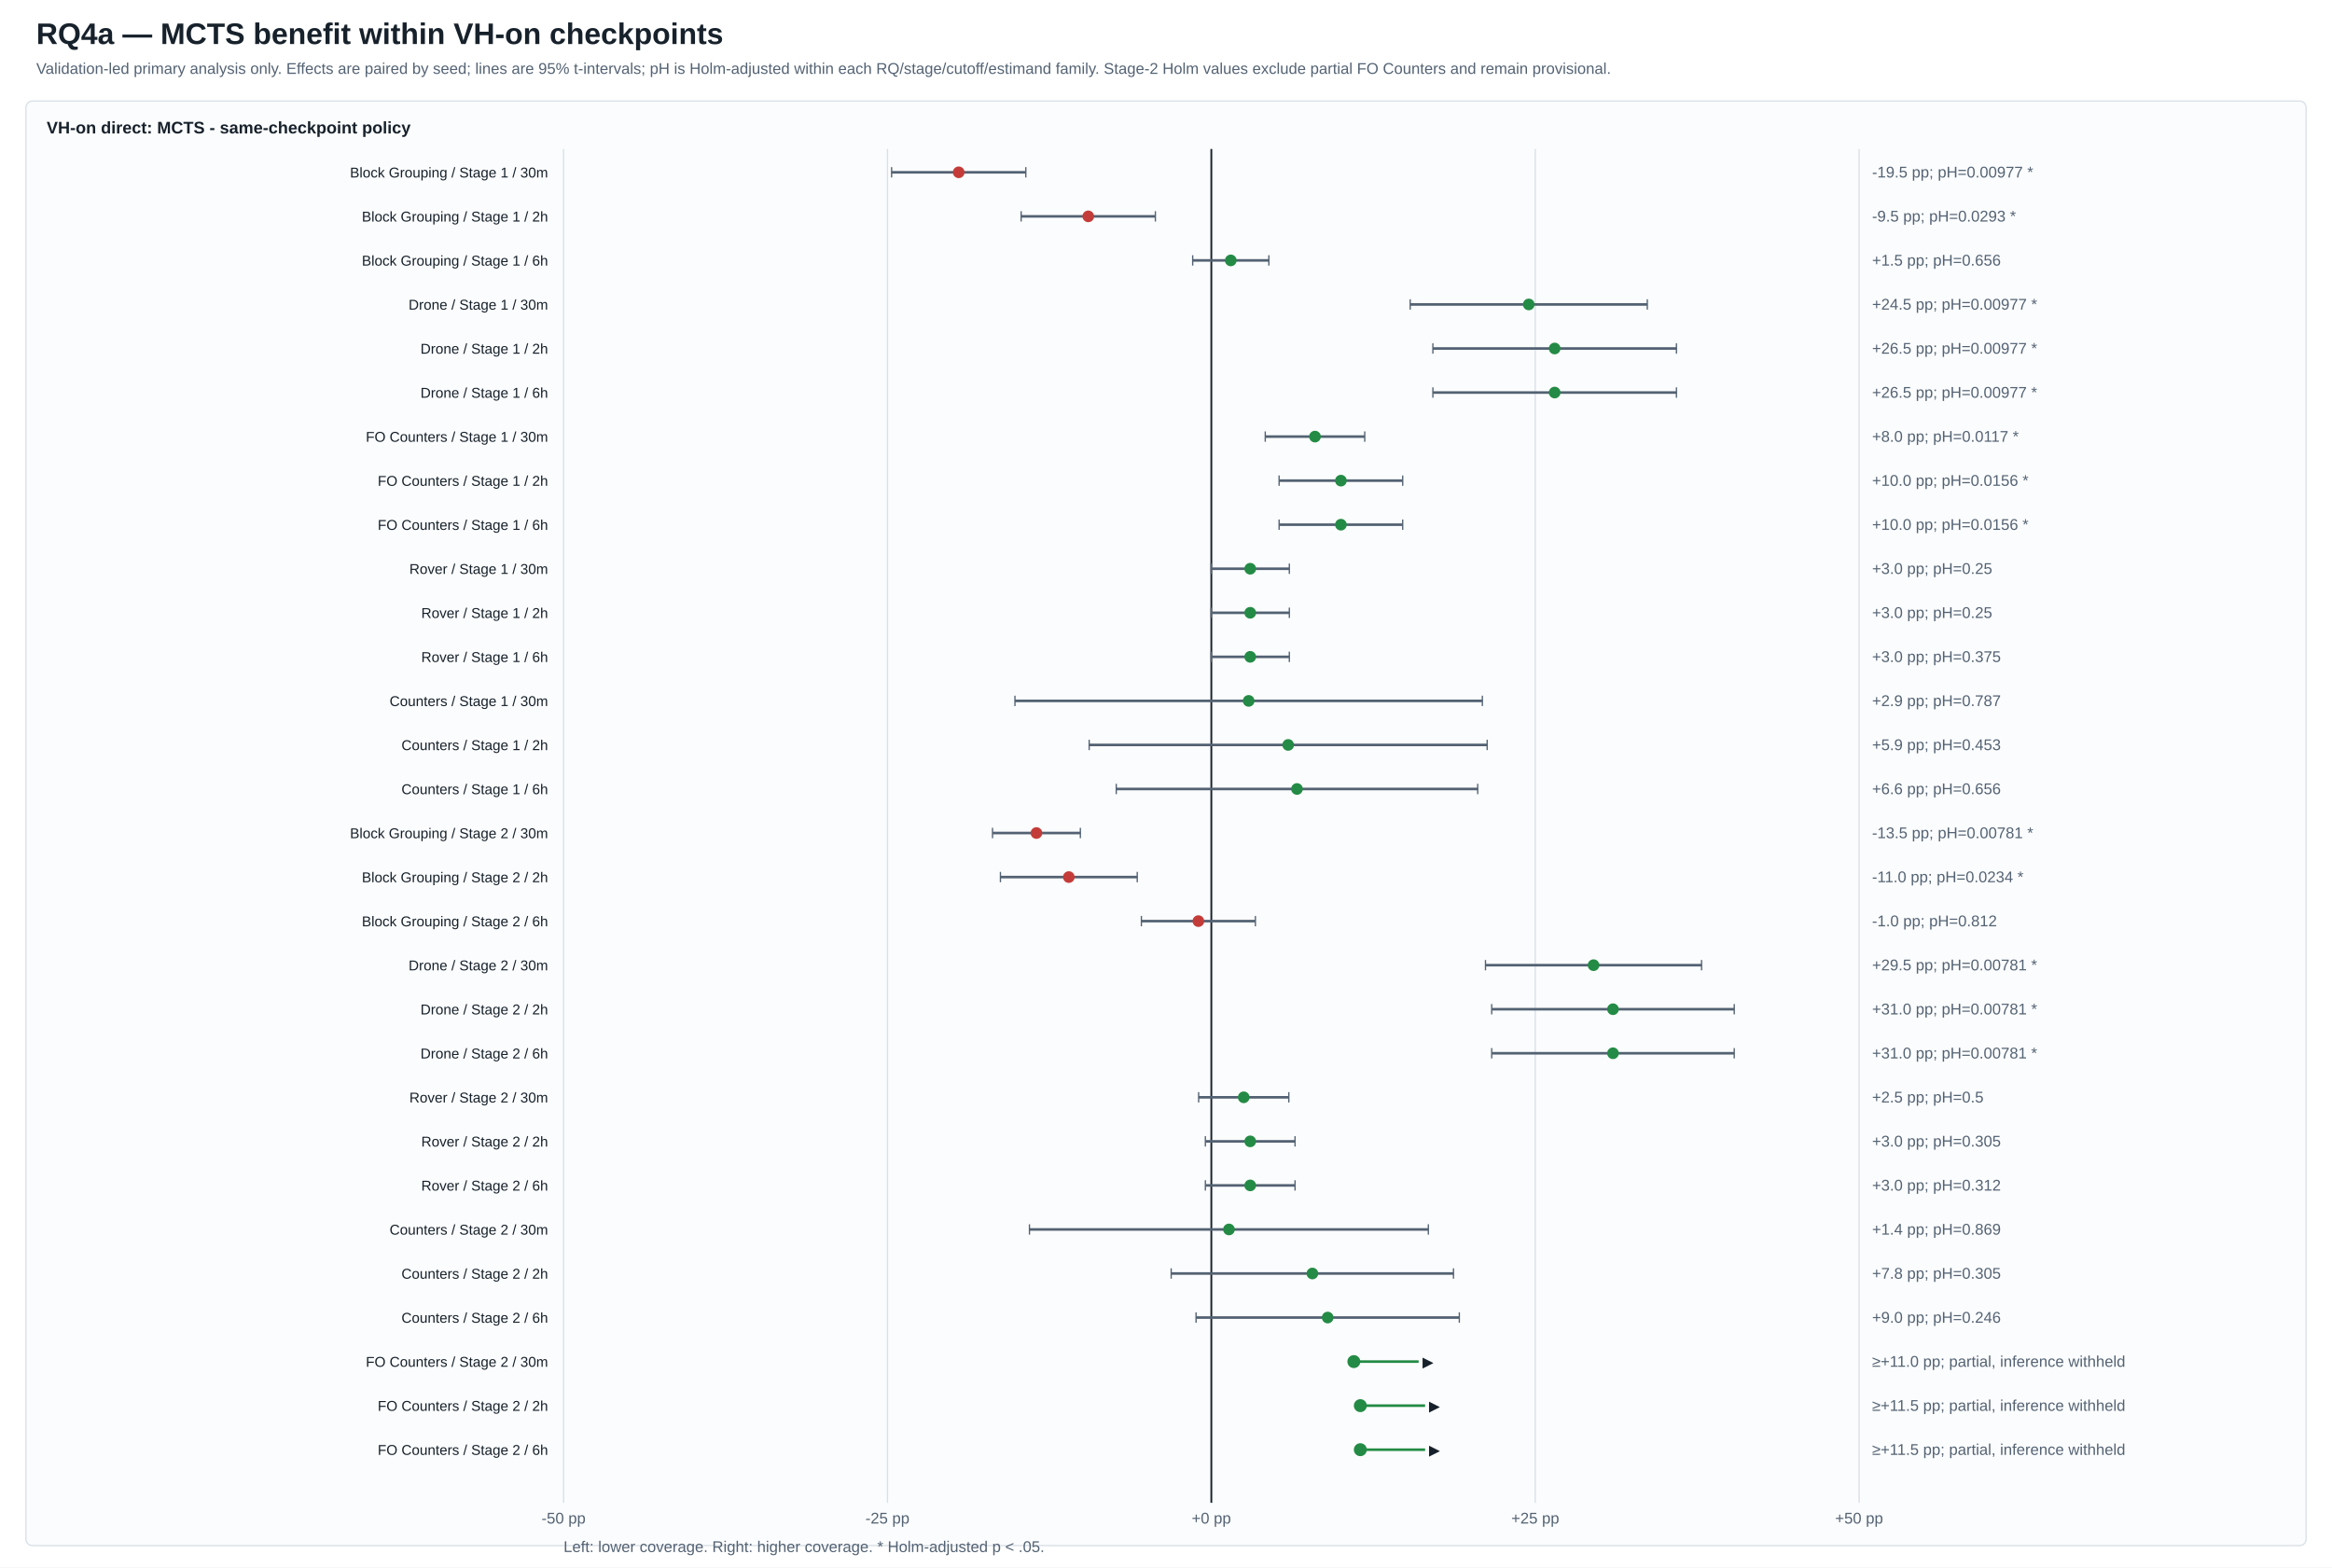
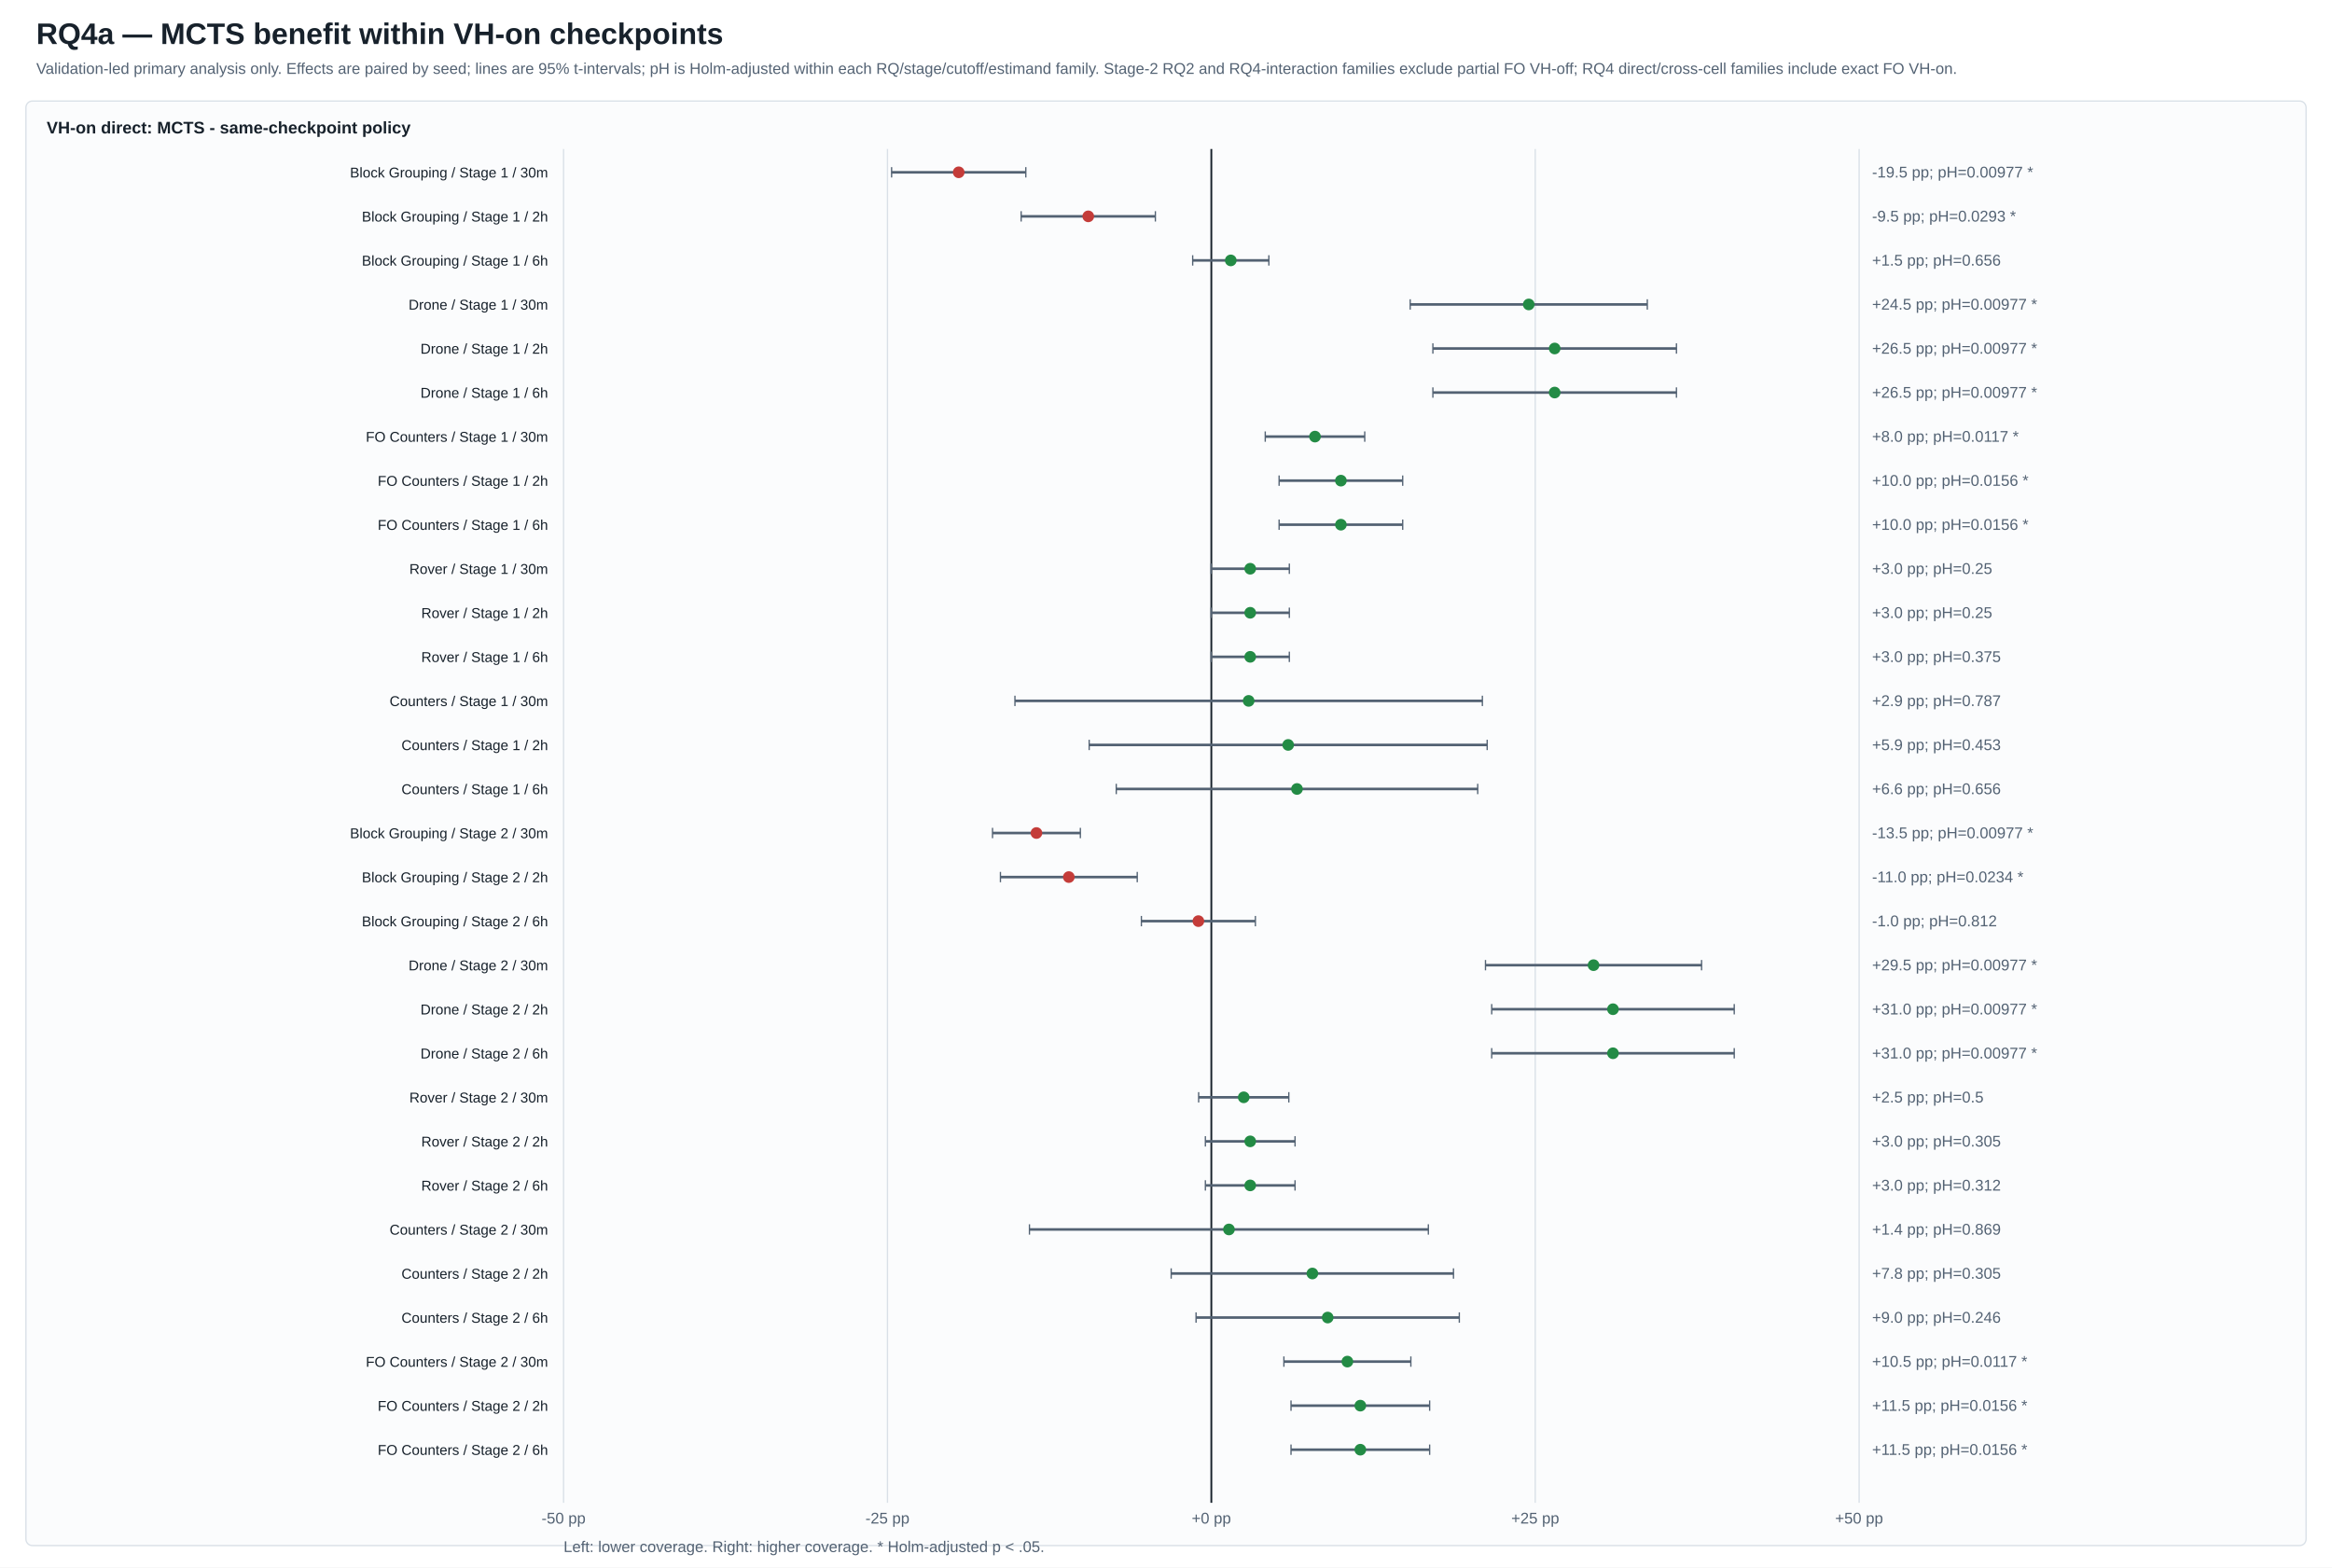
<svg xmlns="http://www.w3.org/2000/svg" width="1800" height="1210" viewBox="0 0 1800 1210">
  <rect width="100%" height="100%" fill="white" />
  <style>text{font-family:Segoe UI,Arial,sans-serif;fill:#17212b}.title{font-size:23px;font-weight:700}.sub{font-size:12px;fill:#536273}.label{font-size:11px}.head{font-size:13px;font-weight:700}</style>
  <text x="28" y="34" class="title">RQ4a — MCTS benefit within VH-on checkpoints</text>
-   <text x="28" y="57" class="sub">Validation-led primary analysis only. Effects are paired by seed; lines are 95% t-intervals; pH is Holm-adjusted within each RQ/stage/cutoff/estimand family. Stage-2 Holm values exclude partial FO Counters and remain provisional.</text>
+   <text x="28" y="57" class="sub">Validation-led primary analysis only. Effects are paired by seed; lines are 95% t-intervals; pH is Holm-adjusted within each RQ/stage/cutoff/estimand family. Stage-2 RQ2 and RQ4-interaction families exclude partial FO VH-off; RQ4 direct/cross-cell families include exact FO VH-on.</text>
  <rect x="20" y="78" width="1760" height="1115" rx="5" fill="#fbfcfd" stroke="#d9e0e7" />
  <text x="36" y="103" class="head">VH-on direct: MCTS - same-checkpoint policy</text>
  <line x1="435.0" y1="115" x2="435.0" y2="1160" stroke="#d9e0e7" stroke-width="1" />
  <text x="435.0" y="1176" text-anchor="middle" class="sub">-50 pp</text>
  <line x1="685.0" y1="115" x2="685.0" y2="1160" stroke="#d9e0e7" stroke-width="1" />
  <text x="685.0" y="1176" text-anchor="middle" class="sub">-25 pp</text>
  <line x1="935.0" y1="115" x2="935.0" y2="1160" stroke="#17212b" stroke-width="1.4" />
  <text x="935.0" y="1176" text-anchor="middle" class="sub">+0 pp</text>
  <line x1="1185.0" y1="115" x2="1185.0" y2="1160" stroke="#d9e0e7" stroke-width="1" />
  <text x="1185.0" y="1176" text-anchor="middle" class="sub">+25 pp</text>
  <line x1="1435.0" y1="115" x2="1435.0" y2="1160" stroke="#d9e0e7" stroke-width="1" />
  <text x="1435.0" y="1176" text-anchor="middle" class="sub">+50 pp</text>
  <text x="423" y="137" text-anchor="end" class="label">Block Grouping / Stage 1 / 30m</text>
  <line x1="688.2" y1="133" x2="791.8" y2="133" stroke="#536273" stroke-width="2" />
  <line x1="688.2" y1="129" x2="688.2" y2="137" stroke="#536273" />
  <line x1="791.8" y1="129" x2="791.8" y2="137" stroke="#536273" />
  <circle cx="740.0" cy="133" r="4.5" fill="#c43c39" />
  <text x="1445" y="137" class="sub">-19.5 pp; pH=0.00977 *</text>
  <text x="423" y="171" text-anchor="end" class="label">Block Grouping / Stage 1 / 2h</text>
  <line x1="788.2" y1="167" x2="891.8" y2="167" stroke="#536273" stroke-width="2" />
  <line x1="788.2" y1="163" x2="788.2" y2="171" stroke="#536273" />
  <line x1="891.8" y1="163" x2="891.8" y2="171" stroke="#536273" />
  <circle cx="840.0" cy="167" r="4.5" fill="#c43c39" />
  <text x="1445" y="171" class="sub">-9.5 pp; pH=0.0293 *</text>
  <text x="423" y="205" text-anchor="end" class="label">Block Grouping / Stage 1 / 6h</text>
  <line x1="920.6" y1="201" x2="979.4" y2="201" stroke="#536273" stroke-width="2" />
  <line x1="920.6" y1="197" x2="920.6" y2="205" stroke="#536273" />
  <line x1="979.4" y1="197" x2="979.4" y2="205" stroke="#536273" />
  <circle cx="950.0" cy="201" r="4.5" fill="#238b45" />
  <text x="1445" y="205" class="sub">+1.5 pp; pH=0.656</text>
  <text x="423" y="239" text-anchor="end" class="label">Drone / Stage 1 / 30m</text>
  <line x1="1088.5" y1="235" x2="1271.5" y2="235" stroke="#536273" stroke-width="2" />
  <line x1="1088.5" y1="231" x2="1088.5" y2="239" stroke="#536273" />
  <line x1="1271.5" y1="231" x2="1271.5" y2="239" stroke="#536273" />
  <circle cx="1180.0" cy="235" r="4.5" fill="#238b45" />
  <text x="1445" y="239" class="sub">+24.5 pp; pH=0.00977 *</text>
  <text x="423" y="273" text-anchor="end" class="label">Drone / Stage 1 / 2h</text>
  <line x1="1106.0" y1="269" x2="1294.0" y2="269" stroke="#536273" stroke-width="2" />
  <line x1="1106.0" y1="265" x2="1106.0" y2="273" stroke="#536273" />
  <line x1="1294.0" y1="265" x2="1294.0" y2="273" stroke="#536273" />
  <circle cx="1200.0" cy="269" r="4.5" fill="#238b45" />
  <text x="1445" y="273" class="sub">+26.5 pp; pH=0.00977 *</text>
  <text x="423" y="307" text-anchor="end" class="label">Drone / Stage 1 / 6h</text>
  <line x1="1106.0" y1="303" x2="1294.0" y2="303" stroke="#536273" stroke-width="2" />
  <line x1="1106.0" y1="299" x2="1106.0" y2="307" stroke="#536273" />
  <line x1="1294.0" y1="299" x2="1294.0" y2="307" stroke="#536273" />
  <circle cx="1200.0" cy="303" r="4.5" fill="#238b45" />
  <text x="1445" y="307" class="sub">+26.5 pp; pH=0.00977 *</text>
  <text x="423" y="341" text-anchor="end" class="label">FO Counters / Stage 1 / 30m</text>
  <line x1="976.6" y1="337" x2="1053.4" y2="337" stroke="#536273" stroke-width="2" />
  <line x1="976.6" y1="333" x2="976.6" y2="341" stroke="#536273" />
  <line x1="1053.4" y1="333" x2="1053.4" y2="341" stroke="#536273" />
  <circle cx="1015.0" cy="337" r="4.5" fill="#238b45" />
  <text x="1445" y="341" class="sub">+8.0 pp; pH=0.0117 *</text>
  <text x="423" y="375" text-anchor="end" class="label">FO Counters / Stage 1 / 2h</text>
  <line x1="987.3" y1="371" x2="1082.7" y2="371" stroke="#536273" stroke-width="2" />
  <line x1="987.3" y1="367" x2="987.3" y2="375" stroke="#536273" />
  <line x1="1082.7" y1="367" x2="1082.7" y2="375" stroke="#536273" />
  <circle cx="1035.0" cy="371" r="4.5" fill="#238b45" />
  <text x="1445" y="375" class="sub">+10.0 pp; pH=0.0156 *</text>
  <text x="423" y="409" text-anchor="end" class="label">FO Counters / Stage 1 / 6h</text>
  <line x1="987.3" y1="405" x2="1082.7" y2="405" stroke="#536273" stroke-width="2" />
  <line x1="987.3" y1="401" x2="987.3" y2="409" stroke="#536273" />
  <line x1="1082.7" y1="401" x2="1082.7" y2="409" stroke="#536273" />
  <circle cx="1035.0" cy="405" r="4.5" fill="#238b45" />
  <text x="1445" y="409" class="sub">+10.0 pp; pH=0.0156 *</text>
  <text x="423" y="443" text-anchor="end" class="label">Rover / Stage 1 / 30m</text>
  <line x1="934.8" y1="439" x2="995.2" y2="439" stroke="#536273" stroke-width="2" />
  <line x1="934.8" y1="435" x2="934.8" y2="443" stroke="#536273" />
  <line x1="995.2" y1="435" x2="995.2" y2="443" stroke="#536273" />
  <circle cx="965.0" cy="439" r="4.5" fill="#238b45" />
  <text x="1445" y="443" class="sub">+3.0 pp; pH=0.25</text>
  <text x="423" y="477" text-anchor="end" class="label">Rover / Stage 1 / 2h</text>
  <line x1="934.8" y1="473" x2="995.2" y2="473" stroke="#536273" stroke-width="2" />
  <line x1="934.8" y1="469" x2="934.8" y2="477" stroke="#536273" />
  <line x1="995.2" y1="469" x2="995.2" y2="477" stroke="#536273" />
  <circle cx="965.0" cy="473" r="4.5" fill="#238b45" />
  <text x="1445" y="477" class="sub">+3.0 pp; pH=0.25</text>
  <text x="423" y="511" text-anchor="end" class="label">Rover / Stage 1 / 6h</text>
  <line x1="934.8" y1="507" x2="995.2" y2="507" stroke="#536273" stroke-width="2" />
  <line x1="934.8" y1="503" x2="934.8" y2="511" stroke="#536273" />
  <line x1="995.2" y1="503" x2="995.2" y2="511" stroke="#536273" />
  <circle cx="965.0" cy="507" r="4.5" fill="#238b45" />
  <text x="1445" y="511" class="sub">+3.0 pp; pH=0.375</text>
  <text x="423" y="545" text-anchor="end" class="label">Counters / Stage 1 / 30m</text>
  <line x1="783.4" y1="541" x2="1144.2" y2="541" stroke="#536273" stroke-width="2" />
  <line x1="783.4" y1="537" x2="783.4" y2="545" stroke="#536273" />
  <line x1="1144.2" y1="537" x2="1144.2" y2="545" stroke="#536273" />
  <circle cx="963.8" cy="541" r="4.5" fill="#238b45" />
  <text x="1445" y="545" class="sub">+2.9 pp; pH=0.787</text>
  <text x="423" y="579" text-anchor="end" class="label">Counters / Stage 1 / 2h</text>
  <line x1="840.7" y1="575" x2="1147.9" y2="575" stroke="#536273" stroke-width="2" />
  <line x1="840.7" y1="571" x2="840.7" y2="579" stroke="#536273" />
  <line x1="1147.9" y1="571" x2="1147.9" y2="579" stroke="#536273" />
  <circle cx="994.3" cy="575" r="4.5" fill="#238b45" />
  <text x="1445" y="579" class="sub">+5.9 pp; pH=0.453</text>
  <text x="423" y="613" text-anchor="end" class="label">Counters / Stage 1 / 6h</text>
  <line x1="861.6" y1="609" x2="1140.6" y2="609" stroke="#536273" stroke-width="2" />
  <line x1="861.6" y1="605" x2="861.6" y2="613" stroke="#536273" />
  <line x1="1140.6" y1="605" x2="1140.6" y2="613" stroke="#536273" />
  <circle cx="1001.1" cy="609" r="4.5" fill="#238b45" />
  <text x="1445" y="613" class="sub">+6.6 pp; pH=0.656</text>
  <text x="423" y="647" text-anchor="end" class="label">Block Grouping / Stage 2 / 30m</text>
  <line x1="766.1" y1="643" x2="833.9" y2="643" stroke="#536273" stroke-width="2" />
  <line x1="766.1" y1="639" x2="766.1" y2="647" stroke="#536273" />
  <line x1="833.9" y1="639" x2="833.9" y2="647" stroke="#536273" />
  <circle cx="800.0" cy="643" r="4.5" fill="#c43c39" />
-   <text x="1445" y="647" class="sub">-13.5 pp; pH=0.00781 *</text>
+   <text x="1445" y="647" class="sub">-13.5 pp; pH=0.00977 *</text>
  <text x="423" y="681" text-anchor="end" class="label">Block Grouping / Stage 2 / 2h</text>
  <line x1="772.2" y1="677" x2="877.8" y2="677" stroke="#536273" stroke-width="2" />
  <line x1="772.2" y1="673" x2="772.2" y2="681" stroke="#536273" />
  <line x1="877.8" y1="673" x2="877.8" y2="681" stroke="#536273" />
  <circle cx="825.0" cy="677" r="4.5" fill="#c43c39" />
  <text x="1445" y="681" class="sub">-11.0 pp; pH=0.0234 *</text>
  <text x="423" y="715" text-anchor="end" class="label">Block Grouping / Stage 2 / 6h</text>
  <line x1="881.0" y1="711" x2="969.0" y2="711" stroke="#536273" stroke-width="2" />
  <line x1="881.0" y1="707" x2="881.0" y2="715" stroke="#536273" />
  <line x1="969.0" y1="707" x2="969.0" y2="715" stroke="#536273" />
  <circle cx="925.0" cy="711" r="4.5" fill="#c43c39" />
  <text x="1445" y="715" class="sub">-1.0 pp; pH=0.812</text>
  <text x="423" y="749" text-anchor="end" class="label">Drone / Stage 2 / 30m</text>
  <line x1="1146.6" y1="745" x2="1313.4" y2="745" stroke="#536273" stroke-width="2" />
  <line x1="1146.6" y1="741" x2="1146.6" y2="749" stroke="#536273" />
  <line x1="1313.4" y1="741" x2="1313.4" y2="749" stroke="#536273" />
  <circle cx="1230.0" cy="745" r="4.5" fill="#238b45" />
-   <text x="1445" y="749" class="sub">+29.5 pp; pH=0.00781 *</text>
+   <text x="1445" y="749" class="sub">+29.5 pp; pH=0.00977 *</text>
  <text x="423" y="783" text-anchor="end" class="label">Drone / Stage 2 / 2h</text>
  <line x1="1151.4" y1="779" x2="1338.6" y2="779" stroke="#536273" stroke-width="2" />
  <line x1="1151.4" y1="775" x2="1151.4" y2="783" stroke="#536273" />
  <line x1="1338.6" y1="775" x2="1338.6" y2="783" stroke="#536273" />
  <circle cx="1245.0" cy="779" r="4.5" fill="#238b45" />
-   <text x="1445" y="783" class="sub">+31.0 pp; pH=0.00781 *</text>
+   <text x="1445" y="783" class="sub">+31.0 pp; pH=0.00977 *</text>
  <text x="423" y="817" text-anchor="end" class="label">Drone / Stage 2 / 6h</text>
  <line x1="1151.4" y1="813" x2="1338.6" y2="813" stroke="#536273" stroke-width="2" />
  <line x1="1151.4" y1="809" x2="1151.4" y2="817" stroke="#536273" />
  <line x1="1338.6" y1="809" x2="1338.6" y2="817" stroke="#536273" />
  <circle cx="1245.0" cy="813" r="4.5" fill="#238b45" />
-   <text x="1445" y="817" class="sub">+31.0 pp; pH=0.00781 *</text>
+   <text x="1445" y="817" class="sub">+31.0 pp; pH=0.00977 *</text>
  <text x="423" y="851" text-anchor="end" class="label">Rover / Stage 2 / 30m</text>
  <line x1="925.2" y1="847" x2="994.8" y2="847" stroke="#536273" stroke-width="2" />
  <line x1="925.2" y1="843" x2="925.2" y2="851" stroke="#536273" />
  <line x1="994.8" y1="843" x2="994.8" y2="851" stroke="#536273" />
  <circle cx="960.0" cy="847" r="4.5" fill="#238b45" />
  <text x="1445" y="851" class="sub">+2.5 pp; pH=0.5</text>
  <text x="423" y="885" text-anchor="end" class="label">Rover / Stage 2 / 2h</text>
  <line x1="930.4" y1="881" x2="999.6" y2="881" stroke="#536273" stroke-width="2" />
  <line x1="930.4" y1="877" x2="930.4" y2="885" stroke="#536273" />
  <line x1="999.6" y1="877" x2="999.6" y2="885" stroke="#536273" />
  <circle cx="965.0" cy="881" r="4.5" fill="#238b45" />
  <text x="1445" y="885" class="sub">+3.0 pp; pH=0.305</text>
  <text x="423" y="919" text-anchor="end" class="label">Rover / Stage 2 / 6h</text>
  <line x1="930.4" y1="915" x2="999.6" y2="915" stroke="#536273" stroke-width="2" />
  <line x1="930.4" y1="911" x2="930.4" y2="919" stroke="#536273" />
  <line x1="999.6" y1="911" x2="999.6" y2="919" stroke="#536273" />
  <circle cx="965.0" cy="915" r="4.5" fill="#238b45" />
  <text x="1445" y="919" class="sub">+3.0 pp; pH=0.312</text>
  <text x="423" y="953" text-anchor="end" class="label">Counters / Stage 2 / 30m</text>
  <line x1="794.6" y1="949" x2="1102.5" y2="949" stroke="#536273" stroke-width="2" />
  <line x1="794.6" y1="945" x2="794.6" y2="953" stroke="#536273" />
  <line x1="1102.5" y1="945" x2="1102.5" y2="953" stroke="#536273" />
  <circle cx="948.6" cy="949" r="4.5" fill="#238b45" />
  <text x="1445" y="953" class="sub">+1.4 pp; pH=0.869</text>
  <text x="423" y="987" text-anchor="end" class="label">Counters / Stage 2 / 2h</text>
  <line x1="904.0" y1="983" x2="1121.9" y2="983" stroke="#536273" stroke-width="2" />
  <line x1="904.0" y1="979" x2="904.0" y2="987" stroke="#536273" />
  <line x1="1121.9" y1="979" x2="1121.9" y2="987" stroke="#536273" />
  <circle cx="1013.0" cy="983" r="4.5" fill="#238b45" />
  <text x="1445" y="987" class="sub">+7.8 pp; pH=0.305</text>
  <text x="423" y="1021" text-anchor="end" class="label">Counters / Stage 2 / 6h</text>
  <line x1="923.2" y1="1017" x2="1126.4" y2="1017" stroke="#536273" stroke-width="2" />
  <line x1="923.2" y1="1013" x2="923.2" y2="1021" stroke="#536273" />
  <line x1="1126.4" y1="1013" x2="1126.4" y2="1021" stroke="#536273" />
  <circle cx="1024.8" cy="1017" r="4.5" fill="#238b45" />
  <text x="1445" y="1021" class="sub">+9.0 pp; pH=0.246</text>
  <text x="423" y="1055" text-anchor="end" class="label">FO Counters / Stage 2 / 30m</text>
-   <circle cx="1045.0" cy="1051" r="5" fill="#238b45" />
-   <line x1="1045.0" y1="1051" x2="1095.0" y2="1051" stroke="#238b45" stroke-width="2" />
-   <text x="1098.0" y="1055" class="label">▶</text>
-   <text x="1445" y="1055" class="sub">≥+11.0 pp; partial, inference withheld</text>
+   <line x1="991.0" y1="1051" x2="1089.0" y2="1051" stroke="#536273" stroke-width="2" />
+   <line x1="991.0" y1="1047" x2="991.0" y2="1055" stroke="#536273" />
+   <line x1="1089.0" y1="1047" x2="1089.0" y2="1055" stroke="#536273" />
+   <circle cx="1040.0" cy="1051" r="4.5" fill="#238b45" />
+   <text x="1445" y="1055" class="sub">+10.5 pp; pH=0.0117 *</text>
  <text x="423" y="1089" text-anchor="end" class="label">FO Counters / Stage 2 / 2h</text>
-   <circle cx="1050.0" cy="1085" r="5" fill="#238b45" />
-   <line x1="1050.0" y1="1085" x2="1100.0" y2="1085" stroke="#238b45" stroke-width="2" />
-   <text x="1103.0" y="1089" class="label">▶</text>
-   <text x="1445" y="1089" class="sub">≥+11.5 pp; partial, inference withheld</text>
+   <line x1="996.5" y1="1085" x2="1103.5" y2="1085" stroke="#536273" stroke-width="2" />
+   <line x1="996.5" y1="1081" x2="996.5" y2="1089" stroke="#536273" />
+   <line x1="1103.5" y1="1081" x2="1103.5" y2="1089" stroke="#536273" />
+   <circle cx="1050.0" cy="1085" r="4.5" fill="#238b45" />
+   <text x="1445" y="1089" class="sub">+11.5 pp; pH=0.0156 *</text>
  <text x="423" y="1123" text-anchor="end" class="label">FO Counters / Stage 2 / 6h</text>
-   <circle cx="1050.0" cy="1119" r="5" fill="#238b45" />
-   <line x1="1050.0" y1="1119" x2="1100.0" y2="1119" stroke="#238b45" stroke-width="2" />
-   <text x="1103.0" y="1123" class="label">▶</text>
-   <text x="1445" y="1123" class="sub">≥+11.5 pp; partial, inference withheld</text>
+   <line x1="996.5" y1="1119" x2="1103.5" y2="1119" stroke="#536273" stroke-width="2" />
+   <line x1="996.5" y1="1115" x2="996.5" y2="1123" stroke="#536273" />
+   <line x1="1103.5" y1="1115" x2="1103.5" y2="1123" stroke="#536273" />
+   <circle cx="1050.0" cy="1119" r="4.5" fill="#238b45" />
+   <text x="1445" y="1123" class="sub">+11.5 pp; pH=0.0156 *</text>
  <text x="435" y="1198" class="sub">Left: lower coverage. Right: higher coverage. * Holm-adjusted p &lt; .05.</text>
</svg>
